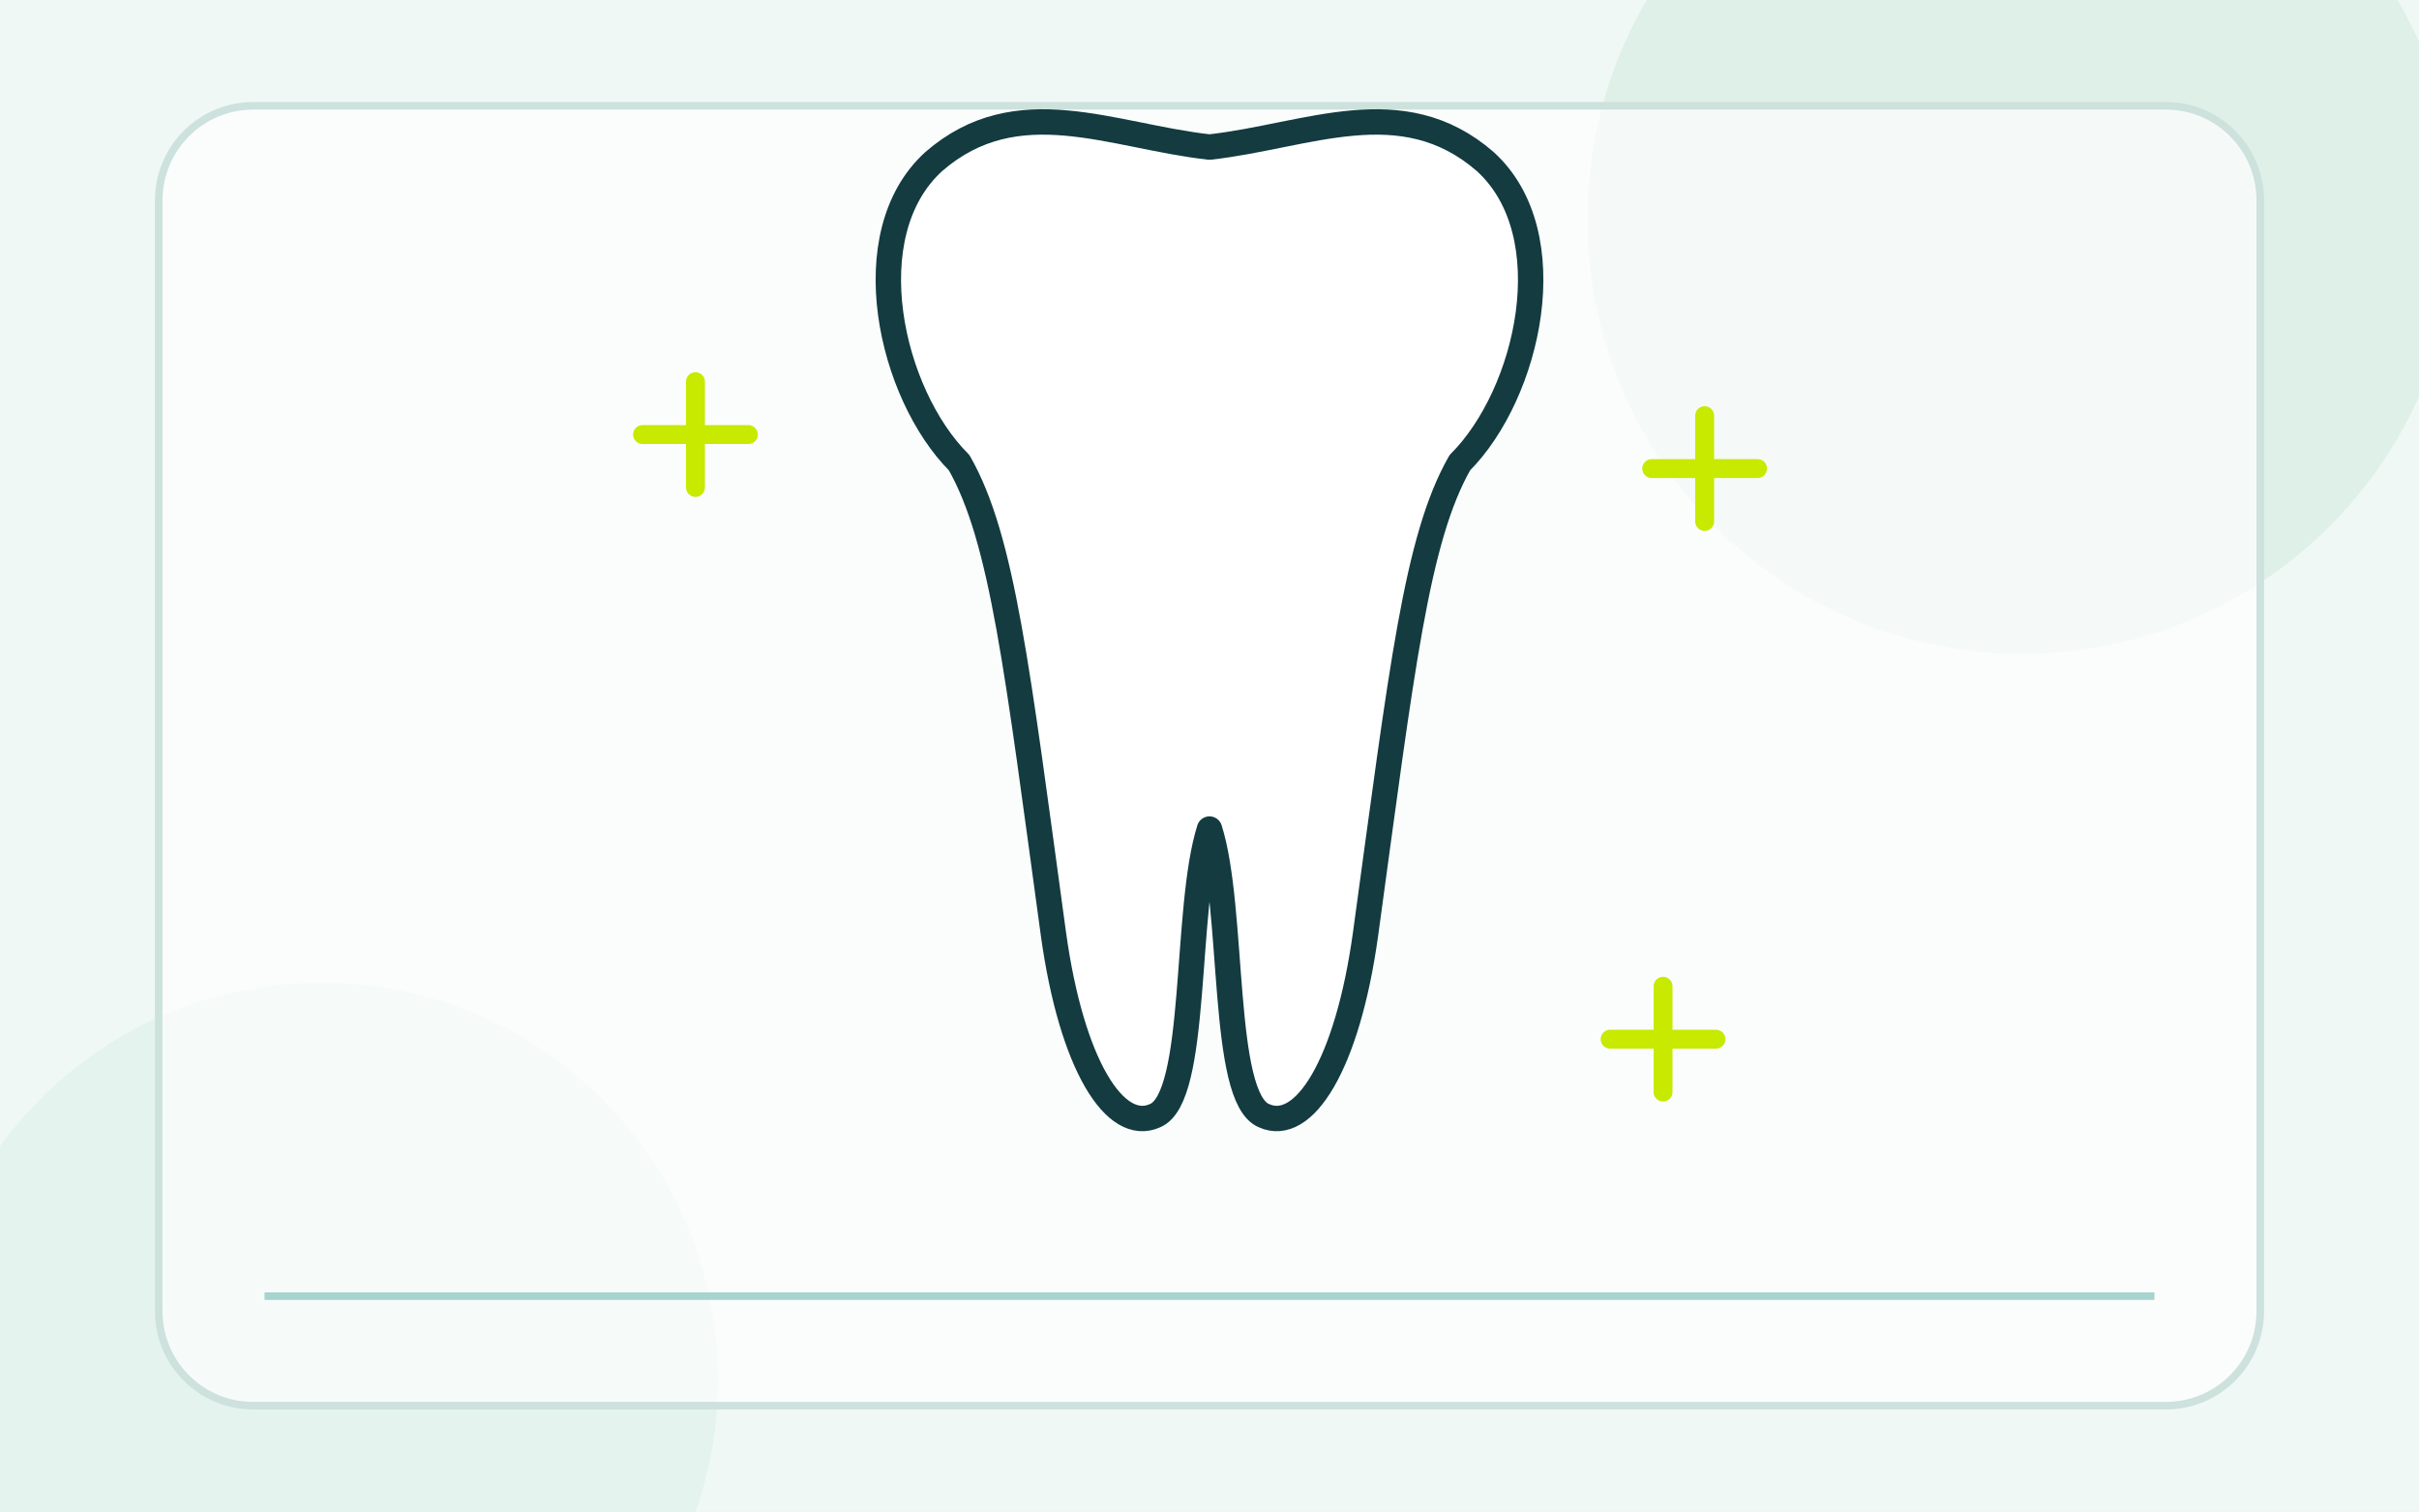
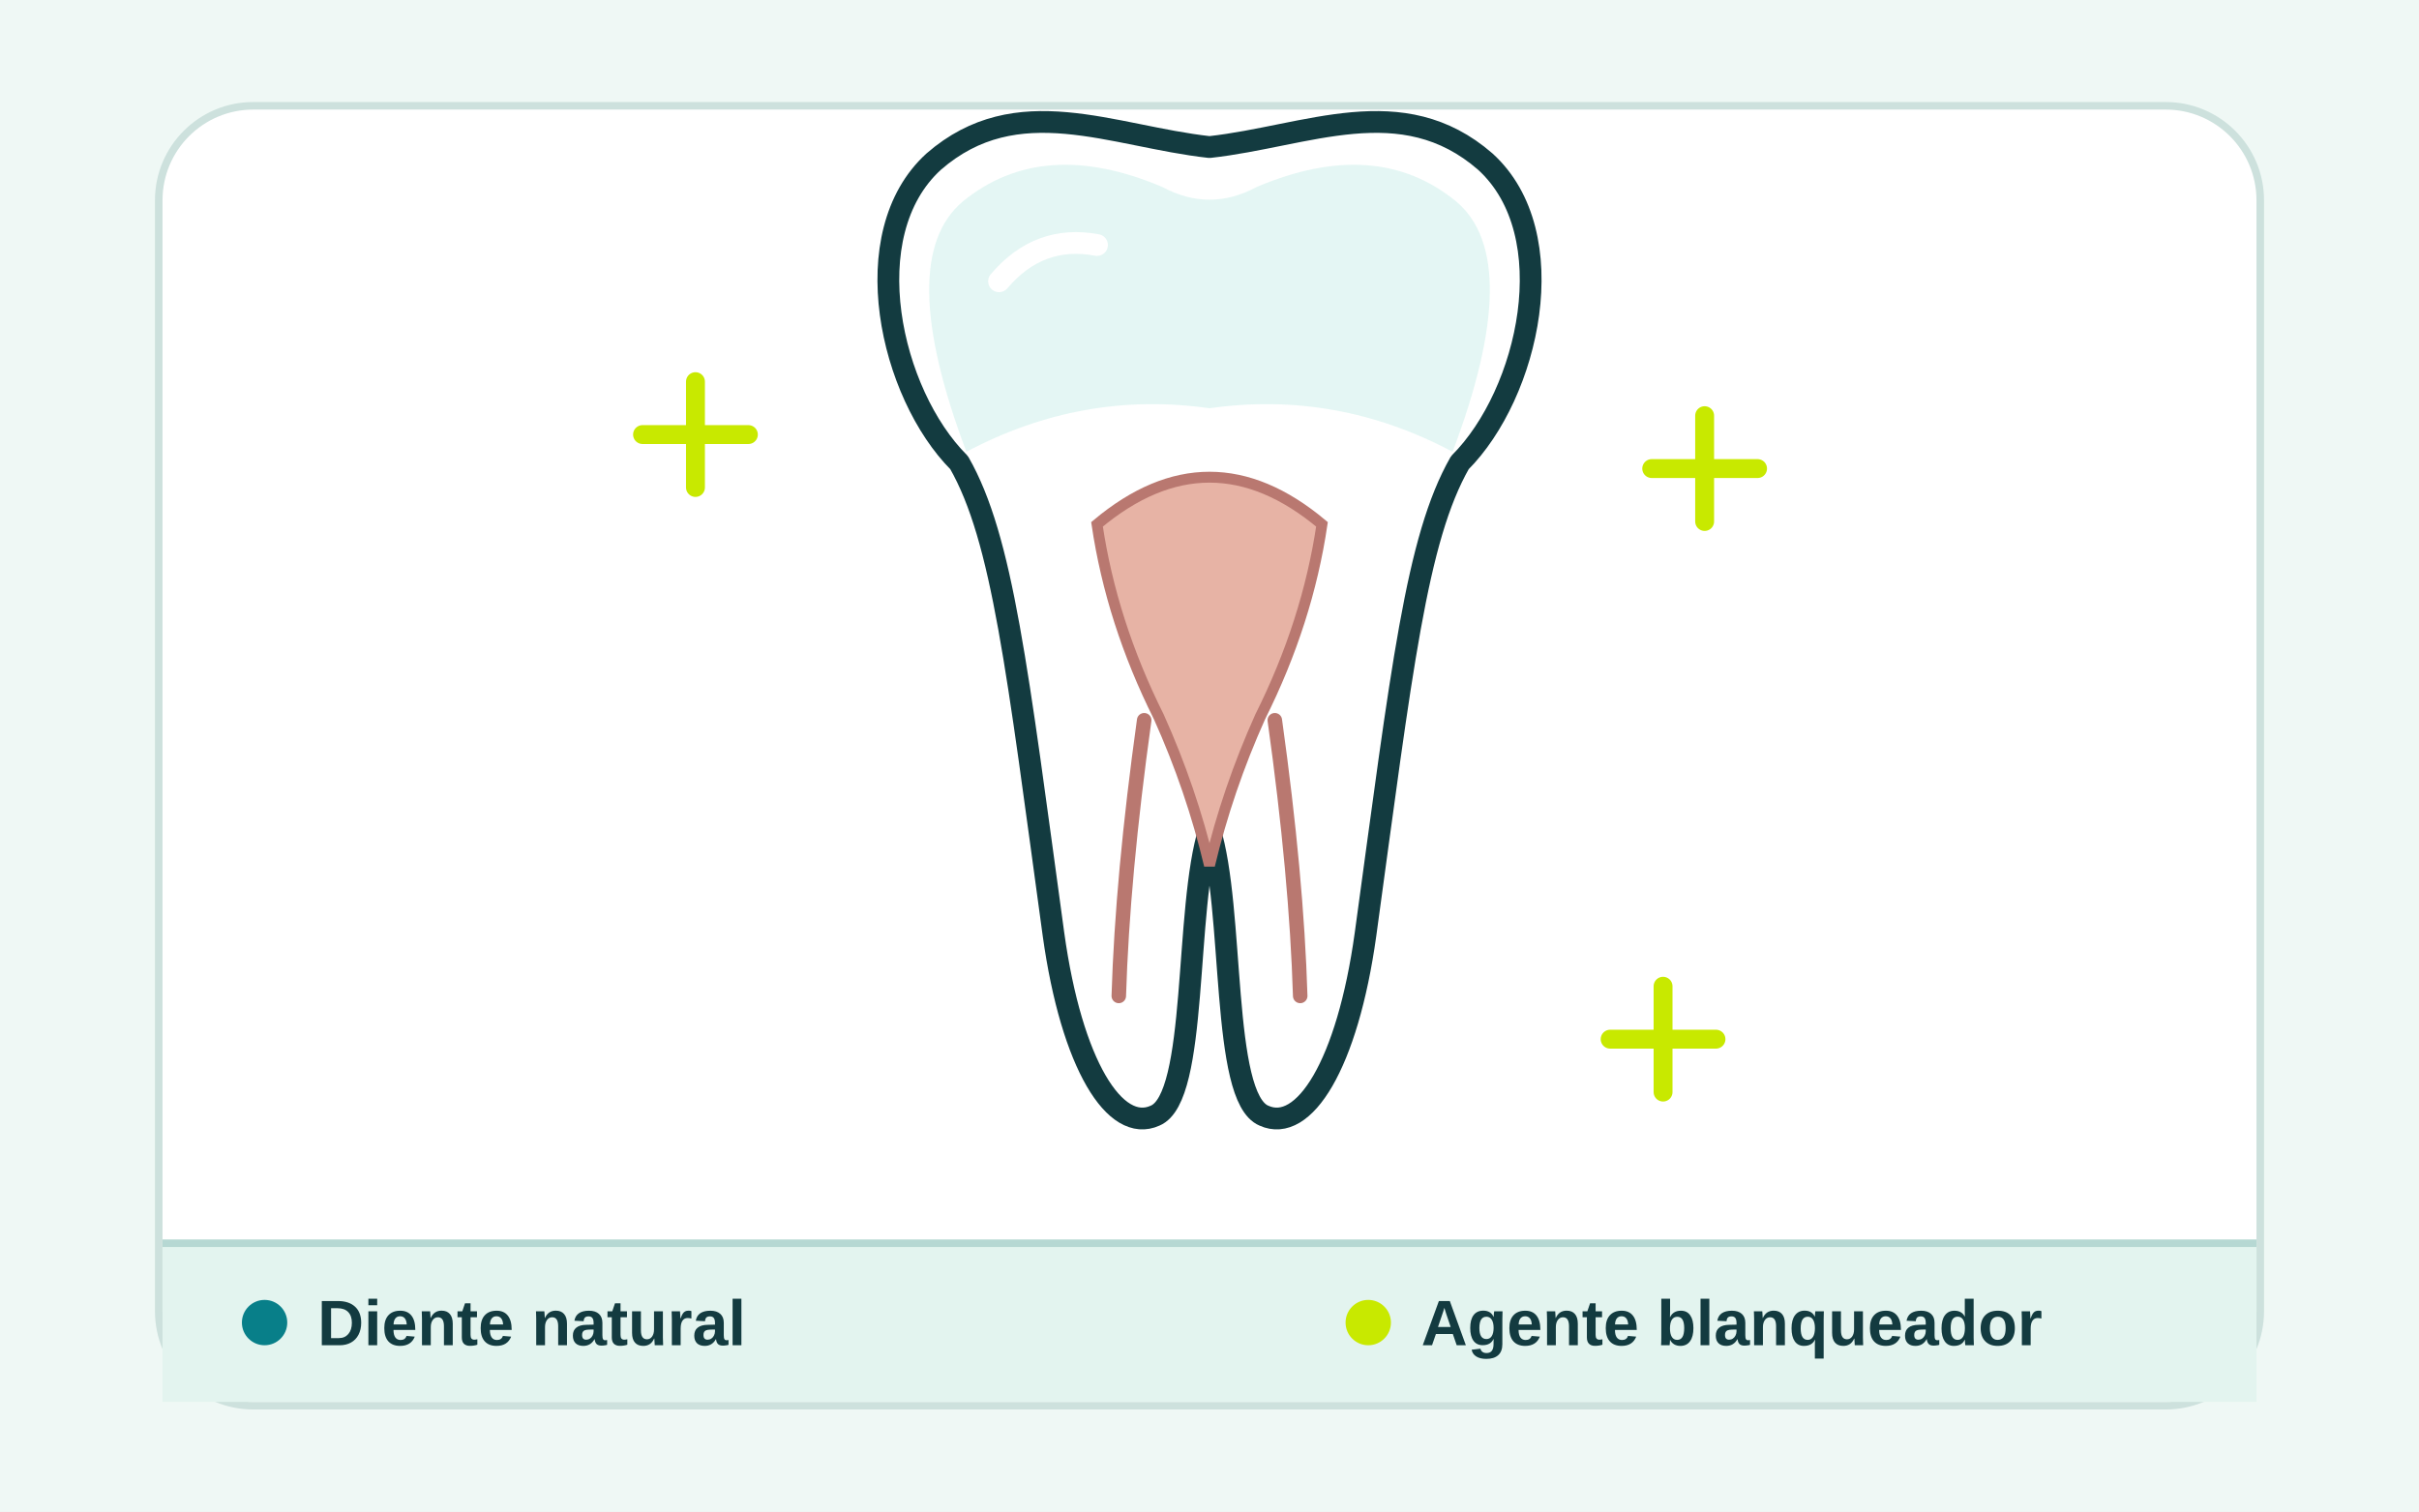
<svg xmlns="http://www.w3.org/2000/svg" viewBox="0 0 640 400" role="img">
  <rect width="640" height="400" fill="#eff8f5" />
-   <circle cx="535" cy="58" r="115" fill="#dff0e8" />
-   <circle cx="85" cy="365" r="105" fill="#e4f3ed" />
-   <rect x="42" y="28" width="556" height="344" rx="25" fill="#ffffff" fill-opacity=".68" stroke="#cde1dd" stroke-width="2" />
+   <rect x="42" y="28" width="556" height="344" rx="25" fill="#ffffff" stroke="#cde1dd" stroke-width="2" />
  <g transform="translate(320 181) scale(0.96)">
-     <path d="M-69 -61 C-88 -80 -98 -124 -76 -144 C-53 -164 -27 -151 0 -148 C27 -151 53 -164 76 -144 C98 -124 88 -80 69 -61 C57 -40 53 -4 43 69 C38 105 26 124 15 119 C3 114 7 62 0 40 C-7 62 -3 114 -15 119 C-26 124 -38 105 -43 69 C-53 -4 -57 -40 -69 -61 Z" fill="#ffffff" stroke="#133b40" stroke-width="7" stroke-linejoin="round" />
+     <path d="M-69 -61 C-88 -80 -98 -124 -76 -144 C-53 -164 -27 -151 0 -148 C27 -151 53 -164 76 -144 C98 -124 88 -80 69 -61 C57 -40 53 -4 43 69 C38 105 26 124 15 119 C3 114 7 62 0 40 C-7 62 -3 114 -15 119 C-26 124 -38 105 -43 69 C-53 -4 -57 -40 -69 -61 Z" fill="#ffffff" stroke="#133b40" stroke-width="6" stroke-linejoin="round" />
+     <path d="M-67 -64 Q-87 -117 -68 -133 Q-46 -151 -13 -137 Q0 -130 13 -137 Q46 -151 68 -133 Q87 -117 67 -64 Q35 -81 0 -76 Q-35 -81 -67 -64 Z" fill="#dff5f2" opacity=".85" />
+     <path d="M-31 -44 Q0 -70 31 -44 Q27 -17 14 9 Q5 29 0 50 Q-5 29 -14 9 Q-27 -17 -31 -44 Z" fill="#e7b3a5" stroke="#b97870" stroke-width="3" />
+     <path d="M-18 10 Q-24 53 -25 86 M18 10 Q24 53 25 86" fill="none" stroke="#b97870" stroke-width="4" stroke-linecap="round" />
+     <path d="M-58 -111 Q-47 -124 -31 -121" fill="none" stroke="#ffffff" stroke-width="6" stroke-linecap="round" />
  </g>
  <path d="M184 101 v28 M170 115 h28" fill="none" stroke="#c8e900" stroke-width="5" stroke-linecap="round" stroke-linejoin="round" />
  <path d="M451 110 v28 M437 124 h28" fill="none" stroke="#c8e900" stroke-width="5" stroke-linecap="round" stroke-linejoin="round" />
  <path d="M440 261 v28 M426 275 h28" fill="none" stroke="#c8e900" stroke-width="5" stroke-linecap="round" stroke-linejoin="round" />
-   <path d="M70 343 H570" stroke="#a7d4ce" stroke-width="2" />
+   <rect x="43" y="329" width="554" height="42" rx="0" fill="#e3f4ef" />
+   <path d="M43 329 H597" stroke="#b6d8d3" stroke-width="2" />
+   <circle cx="70" cy="350" r="6" fill="#087f89" />
+   <text x="84" y="356" font-family="Arial, sans-serif" font-size="17" font-weight="700" fill="#133b40">Diente natural</text>
+   <circle cx="362" cy="350" r="6" fill="#c8e900" />
+   <text x="376" y="356" font-family="Arial, sans-serif" font-size="17" font-weight="700" fill="#133b40">Agente blanqueador</text>
</svg>
